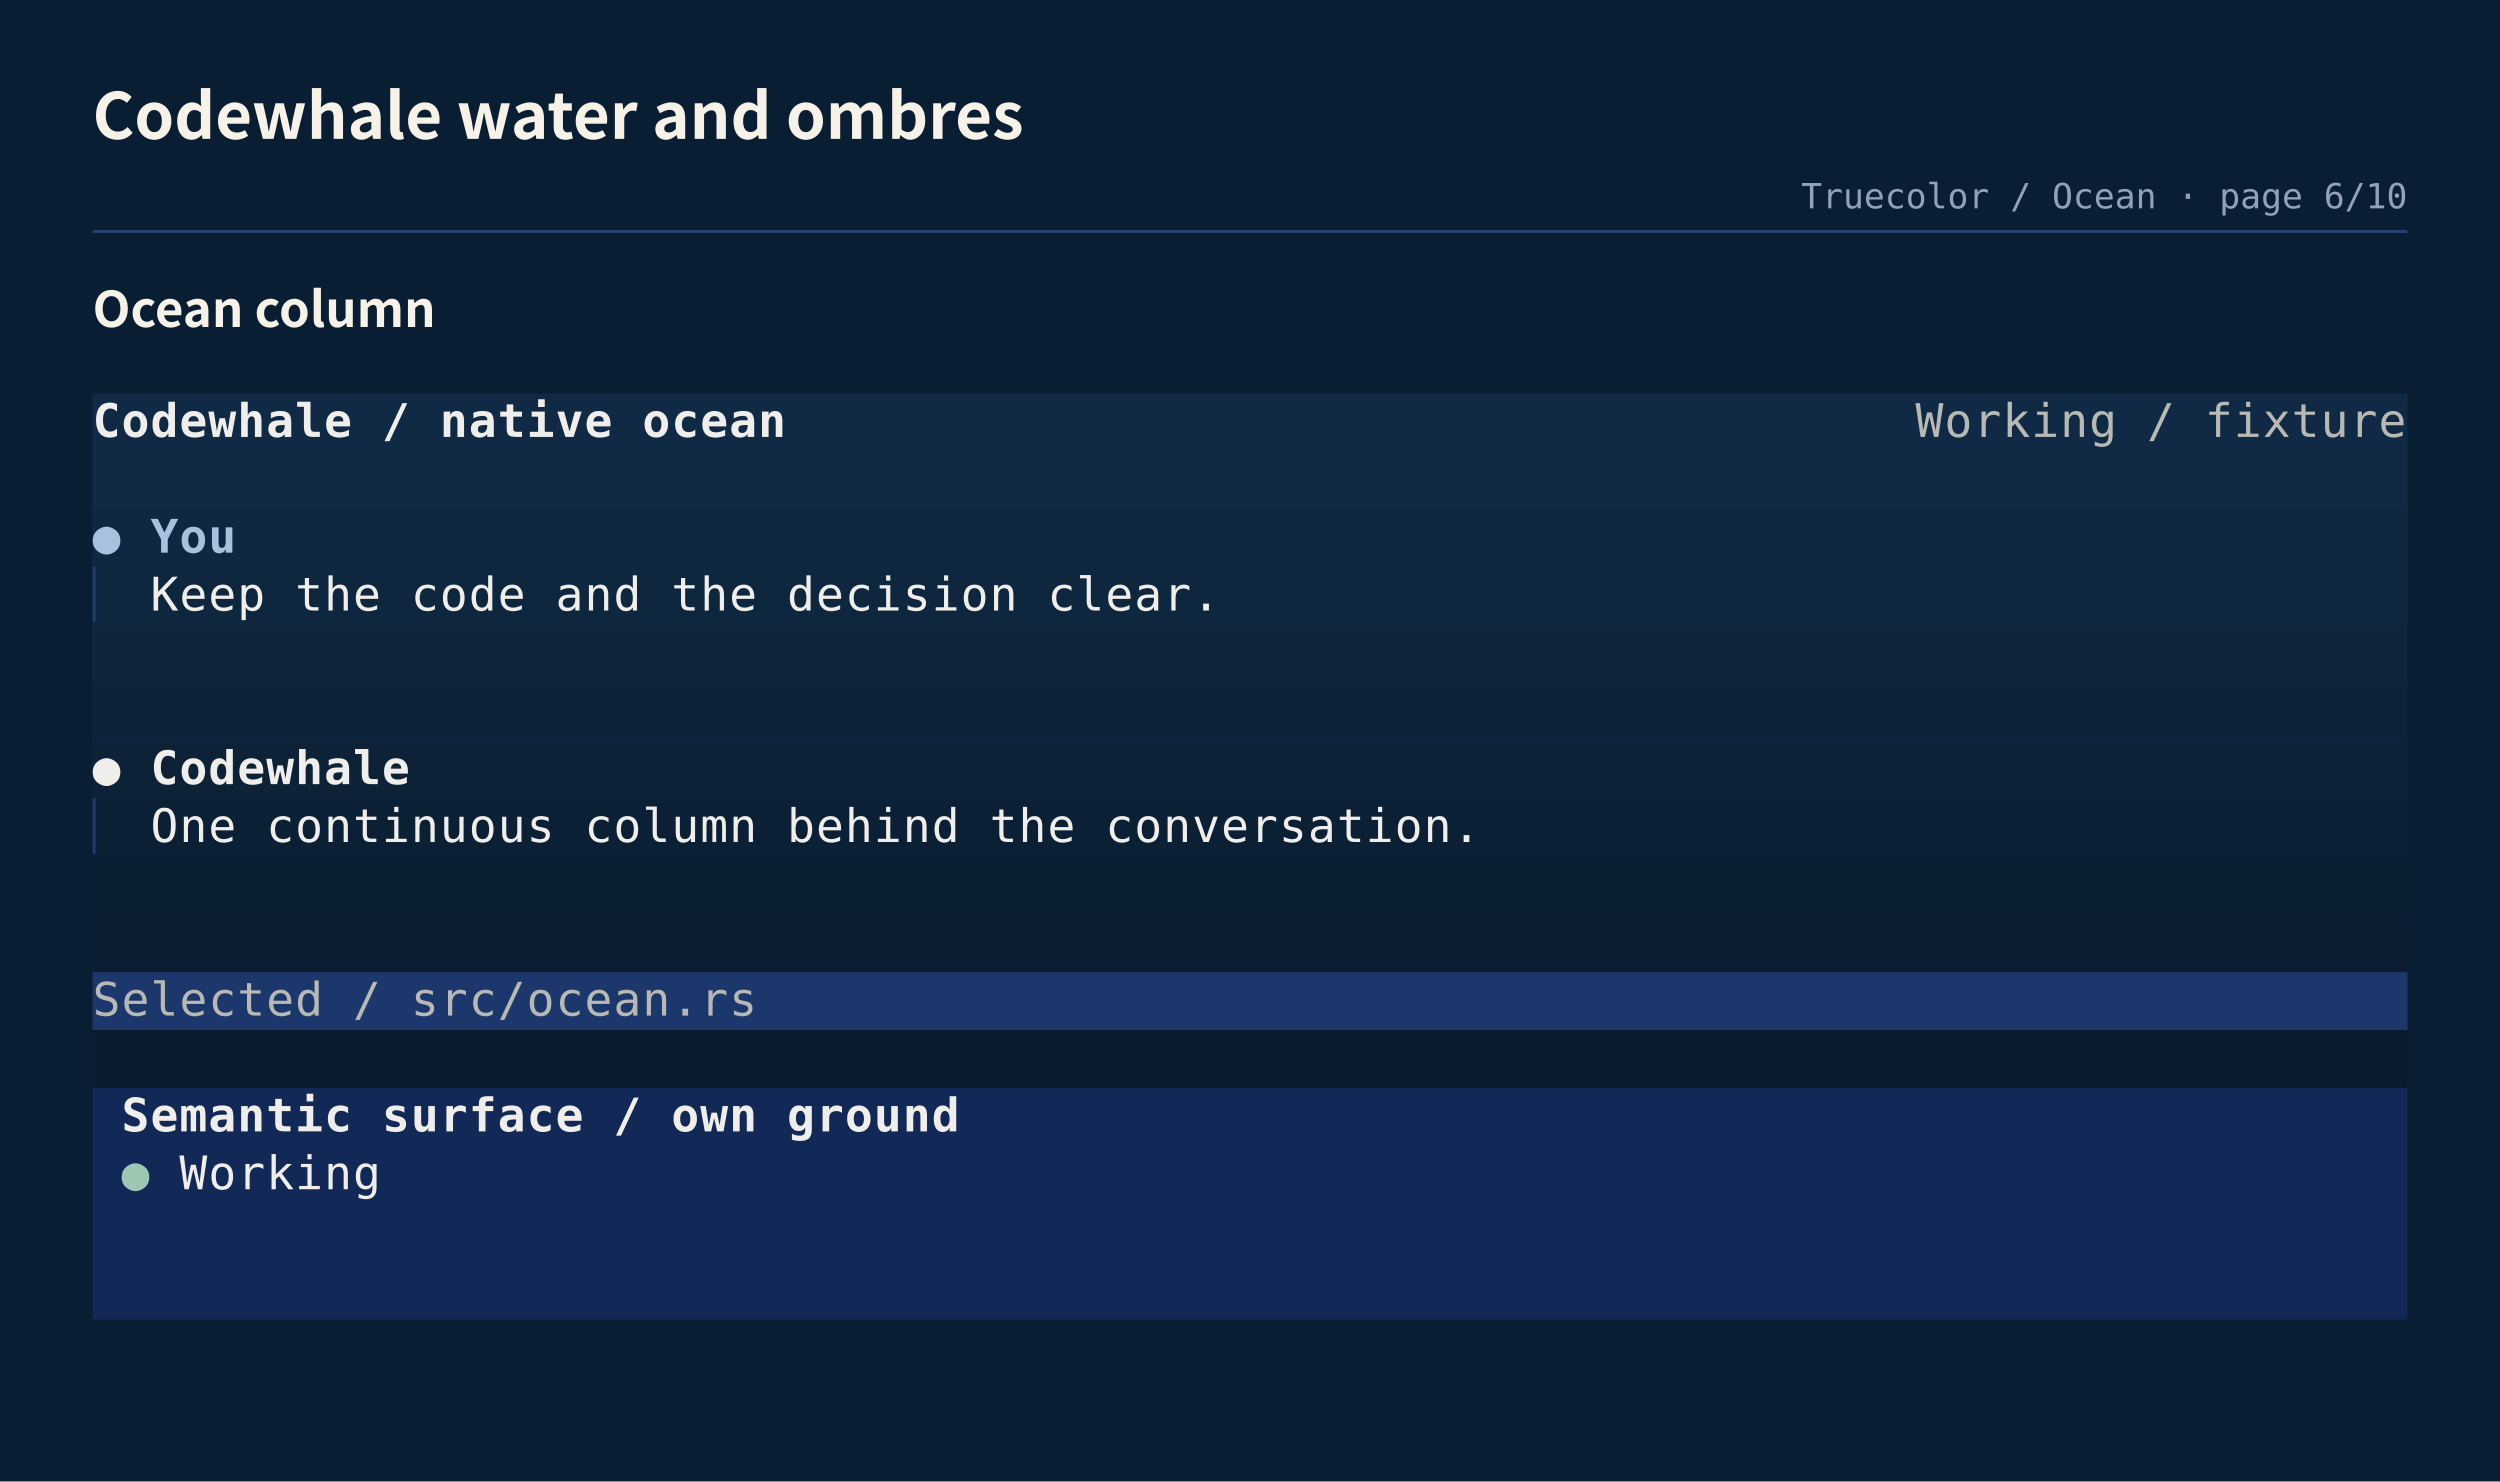
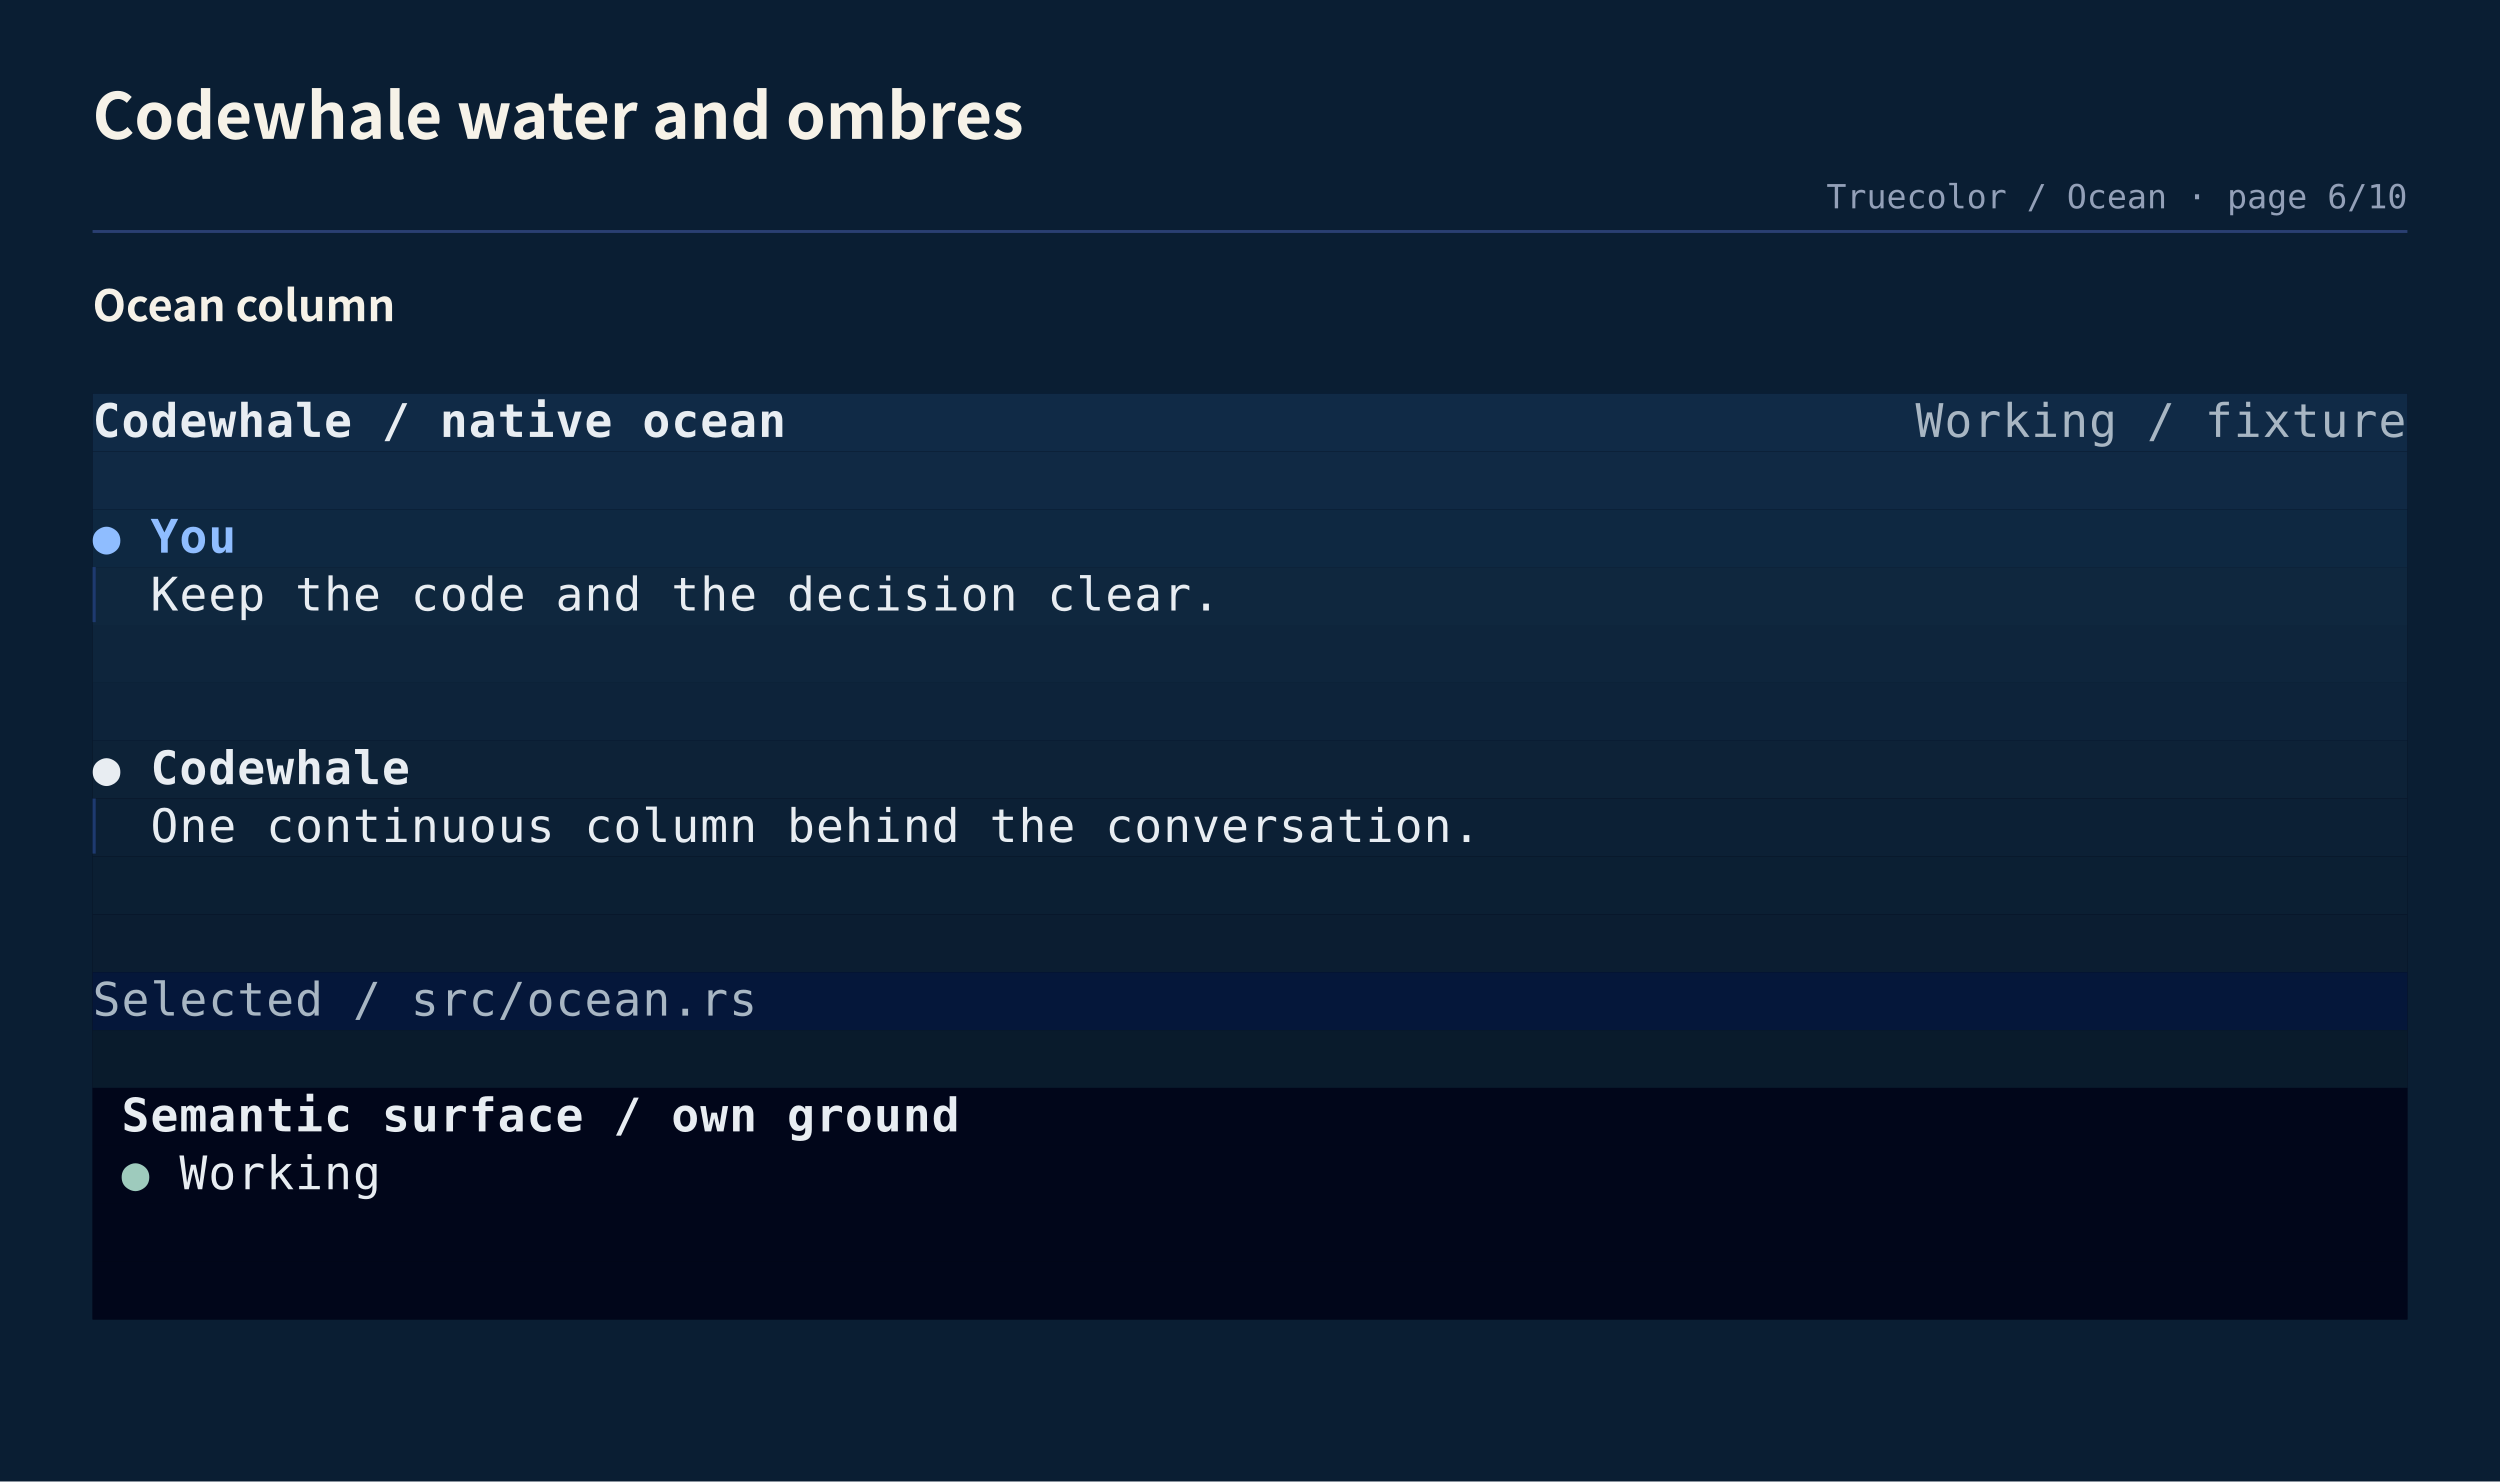
<svg xmlns="http://www.w3.org/2000/svg" width="864" height="512" viewBox="0 0 864 512" role="img" aria-labelledby="title desc">
  <rect width="100%" height="100%" fill="#0a1e33" />
-   <text x="32" y="48" fill="#f6f2e8" font-family="'Shannon Sans','PingFang SC','Hiragino Sans GB','Microsoft YaHei UI','Microsoft YaHei','Noto Sans CJK SC','Noto Sans SC','Source Han Sans SC',-apple-system,BlinkMacSystemFont,'Segoe UI',sans-serif" font-size="22" font-weight="600">Codewhale water and ombres</text>
-   <text x="832" y="72" fill="#93a0b8" font-family="'DejaVu Sans Mono','Cascadia Mono','SFMono-Regular',Consolas,'Liberation Mono',monospace" font-size="12" text-anchor="end">Truecolor / Ocean · page 6/10</text>
+   <text x="32" y="48" fill="#f6f2e8" font-family="'Geist Sans','PingFang SC','Hiragino Sans GB','Microsoft YaHei UI','Microsoft YaHei','Noto Sans CJK SC','Noto Sans SC','Source Han Sans SC',-apple-system,BlinkMacSystemFont,'Segoe UI',sans-serif" font-size="22" font-weight="600">Codewhale water and ombres</text>
+   <text x="832" y="72" fill="#93a0b8" font-family="'DejaVu Sans Mono','Cascadia Mono','SFMono-Regular',Consolas,'Liberation Mono',monospace" font-size="11.5" text-anchor="end">Truecolor / Ocean · page 6/10</text>
  <path d="M32 80H832" stroke="#2a3f72" stroke-width="1" />
  <g data-entry="ocean-column">
-     <text x="32" y="113" fill="#f6f2e8" font-family="'Shannon Sans','PingFang SC','Hiragino Sans GB','Microsoft YaHei UI','Microsoft YaHei','Noto Sans CJK SC','Noto Sans SC','Source Han Sans SC',-apple-system,BlinkMacSystemFont,'Segoe UI',sans-serif" font-size="17" font-weight="600">Ocean column</text>
+     <text x="32" y="111" fill="#f6f2e8" font-family="'Geist Sans','PingFang SC','Hiragino Sans GB','Microsoft YaHei UI','Microsoft YaHei','Noto Sans CJK SC','Noto Sans SC','Source Han Sans SC',-apple-system,BlinkMacSystemFont,'Segoe UI',sans-serif" font-size="15" font-weight="600">Ocean column</text>
    <svg width="800" height="320" viewBox="0 0 800 320" role="img" x="32" y="136">
-       <rect width="100%" height="100%" fill="#0a1f47" />
+       <rect width="100%" height="100%" fill="#000415" />
      <rect x="0" y="0" width="800" height="20" fill="#102a46" />
      <rect x="0" y="20" width="800" height="20" fill="#102944" />
      <rect x="0" y="40" width="800" height="20" fill="#0e2841" />
      <rect x="0" y="60" width="800" height="20" fill="#0f273e" />
      <rect x="0" y="80" width="800" height="20" fill="#0e253c" />
      <rect x="0" y="100" width="800" height="20" fill="#0d233a" />
      <rect x="0" y="120" width="800" height="20" fill="#0d2237" />
      <rect x="0" y="140" width="800" height="20" fill="#0c2035" />
      <rect x="0" y="160" width="800" height="20" fill="#0b1f33" />
      <rect x="0" y="180" width="800" height="20" fill="#0b1d31" />
-       <rect x="0" y="200" width="800" height="20" fill="#1b376b" />
+       <rect x="0" y="200" width="800" height="20" fill="#05173a" />
      <rect x="0" y="220" width="800" height="20" fill="#091b2c" />
-       <rect x="0" y="240" width="800" height="20" fill="#122957" />
-       <rect x="0" y="260" width="800" height="20" fill="#122957" />
-       <rect x="0" y="280" width="800" height="20" fill="#122957" />
-       <rect x="0" y="300" width="800" height="20" fill="#122957" />
+       <rect x="0" y="240" width="800" height="20" fill="#01061a" />
+       <rect x="0" y="260" width="800" height="20" fill="#01061a" />
+       <rect x="0" y="280" width="800" height="20" fill="#01061a" />
+       <rect x="0" y="300" width="800" height="20" fill="#01061a" />
      <g font-family="'DejaVu Sans Mono','Cascadia Mono','SFMono-Regular',Consolas,'Liberation Mono',monospace" font-size="16" xml:space="preserve">
-         <text x="0" y="15" fill="#efeeeb" textLength="10" lengthAdjust="spacingAndGlyphs" font-weight="700">C</text>
-         <text x="10" y="15" fill="#efeeeb" textLength="10" lengthAdjust="spacingAndGlyphs" font-weight="700">o</text>
-         <text x="20" y="15" fill="#efeeeb" textLength="10" lengthAdjust="spacingAndGlyphs" font-weight="700">d</text>
-         <text x="30" y="15" fill="#efeeeb" textLength="10" lengthAdjust="spacingAndGlyphs" font-weight="700">e</text>
-         <text x="40" y="15" fill="#efeeeb" textLength="10" lengthAdjust="spacingAndGlyphs" font-weight="700">w</text>
-         <text x="50" y="15" fill="#efeeeb" textLength="10" lengthAdjust="spacingAndGlyphs" font-weight="700">h</text>
-         <text x="60" y="15" fill="#efeeeb" textLength="10" lengthAdjust="spacingAndGlyphs" font-weight="700">a</text>
-         <text x="70" y="15" fill="#efeeeb" textLength="10" lengthAdjust="spacingAndGlyphs" font-weight="700">l</text>
-         <text x="80" y="15" fill="#efeeeb" textLength="10" lengthAdjust="spacingAndGlyphs" font-weight="700">e</text>
-         <text x="100" y="15" fill="#efeeeb" textLength="10" lengthAdjust="spacingAndGlyphs" font-weight="700">/</text>
-         <text x="120" y="15" fill="#efeeeb" textLength="10" lengthAdjust="spacingAndGlyphs" font-weight="700">n</text>
-         <text x="130" y="15" fill="#efeeeb" textLength="10" lengthAdjust="spacingAndGlyphs" font-weight="700">a</text>
-         <text x="140" y="15" fill="#efeeeb" textLength="10" lengthAdjust="spacingAndGlyphs" font-weight="700">t</text>
-         <text x="150" y="15" fill="#efeeeb" textLength="10" lengthAdjust="spacingAndGlyphs" font-weight="700">i</text>
-         <text x="160" y="15" fill="#efeeeb" textLength="10" lengthAdjust="spacingAndGlyphs" font-weight="700">v</text>
-         <text x="170" y="15" fill="#efeeeb" textLength="10" lengthAdjust="spacingAndGlyphs" font-weight="700">e</text>
-         <text x="190" y="15" fill="#efeeeb" textLength="10" lengthAdjust="spacingAndGlyphs" font-weight="700">o</text>
-         <text x="200" y="15" fill="#efeeeb" textLength="10" lengthAdjust="spacingAndGlyphs" font-weight="700">c</text>
-         <text x="210" y="15" fill="#efeeeb" textLength="10" lengthAdjust="spacingAndGlyphs" font-weight="700">e</text>
-         <text x="220" y="15" fill="#efeeeb" textLength="10" lengthAdjust="spacingAndGlyphs" font-weight="700">a</text>
-         <text x="230" y="15" fill="#efeeeb" textLength="10" lengthAdjust="spacingAndGlyphs" font-weight="700">n</text>
-         <text x="630" y="15" fill="#b8b8b4" textLength="10" lengthAdjust="spacingAndGlyphs">W</text>
-         <text x="640" y="15" fill="#b8b8b4" textLength="10" lengthAdjust="spacingAndGlyphs">o</text>
-         <text x="650" y="15" fill="#b8b8b4" textLength="10" lengthAdjust="spacingAndGlyphs">r</text>
-         <text x="660" y="15" fill="#b8b8b4" textLength="10" lengthAdjust="spacingAndGlyphs">k</text>
-         <text x="670" y="15" fill="#b8b8b4" textLength="10" lengthAdjust="spacingAndGlyphs">i</text>
-         <text x="680" y="15" fill="#b8b8b4" textLength="10" lengthAdjust="spacingAndGlyphs">n</text>
-         <text x="690" y="15" fill="#b8b8b4" textLength="10" lengthAdjust="spacingAndGlyphs">g</text>
-         <text x="710" y="15" fill="#b8b8b4" textLength="10" lengthAdjust="spacingAndGlyphs">/</text>
-         <text x="730" y="15" fill="#b8b8b4" textLength="10" lengthAdjust="spacingAndGlyphs">f</text>
-         <text x="740" y="15" fill="#b8b8b4" textLength="10" lengthAdjust="spacingAndGlyphs">i</text>
-         <text x="750" y="15" fill="#b8b8b4" textLength="10" lengthAdjust="spacingAndGlyphs">x</text>
-         <text x="760" y="15" fill="#b8b8b4" textLength="10" lengthAdjust="spacingAndGlyphs">t</text>
-         <text x="770" y="15" fill="#b8b8b4" textLength="10" lengthAdjust="spacingAndGlyphs">u</text>
-         <text x="780" y="15" fill="#b8b8b4" textLength="10" lengthAdjust="spacingAndGlyphs">r</text>
-         <text x="790" y="15" fill="#b8b8b4" textLength="10" lengthAdjust="spacingAndGlyphs">e</text>
-         <text x="0" y="55" fill="#a9c0de" textLength="10" lengthAdjust="spacingAndGlyphs">●</text>
-         <text x="20" y="55" fill="#a9c0de" textLength="10" lengthAdjust="spacingAndGlyphs" font-weight="700">Y</text>
-         <text x="30" y="55" fill="#a9c0de" textLength="10" lengthAdjust="spacingAndGlyphs" font-weight="700">o</text>
-         <text x="40" y="55" fill="#a9c0de" textLength="10" lengthAdjust="spacingAndGlyphs" font-weight="700">u</text>
+         <text x="0" y="15" fill="#e8edf2" textLength="10" lengthAdjust="spacingAndGlyphs" font-weight="700">C</text>
+         <text x="10" y="15" fill="#e8edf2" textLength="10" lengthAdjust="spacingAndGlyphs" font-weight="700">o</text>
+         <text x="20" y="15" fill="#e8edf2" textLength="10" lengthAdjust="spacingAndGlyphs" font-weight="700">d</text>
+         <text x="30" y="15" fill="#e8edf2" textLength="10" lengthAdjust="spacingAndGlyphs" font-weight="700">e</text>
+         <text x="40" y="15" fill="#e8edf2" textLength="10" lengthAdjust="spacingAndGlyphs" font-weight="700">w</text>
+         <text x="50" y="15" fill="#e8edf2" textLength="10" lengthAdjust="spacingAndGlyphs" font-weight="700">h</text>
+         <text x="60" y="15" fill="#e8edf2" textLength="10" lengthAdjust="spacingAndGlyphs" font-weight="700">a</text>
+         <text x="70" y="15" fill="#e8edf2" textLength="10" lengthAdjust="spacingAndGlyphs" font-weight="700">l</text>
+         <text x="80" y="15" fill="#e8edf2" textLength="10" lengthAdjust="spacingAndGlyphs" font-weight="700">e</text>
+         <text x="100" y="15" fill="#e8edf2" textLength="10" lengthAdjust="spacingAndGlyphs" font-weight="700">/</text>
+         <text x="120" y="15" fill="#e8edf2" textLength="10" lengthAdjust="spacingAndGlyphs" font-weight="700">n</text>
+         <text x="130" y="15" fill="#e8edf2" textLength="10" lengthAdjust="spacingAndGlyphs" font-weight="700">a</text>
+         <text x="140" y="15" fill="#e8edf2" textLength="10" lengthAdjust="spacingAndGlyphs" font-weight="700">t</text>
+         <text x="150" y="15" fill="#e8edf2" textLength="10" lengthAdjust="spacingAndGlyphs" font-weight="700">i</text>
+         <text x="160" y="15" fill="#e8edf2" textLength="10" lengthAdjust="spacingAndGlyphs" font-weight="700">v</text>
+         <text x="170" y="15" fill="#e8edf2" textLength="10" lengthAdjust="spacingAndGlyphs" font-weight="700">e</text>
+         <text x="190" y="15" fill="#e8edf2" textLength="10" lengthAdjust="spacingAndGlyphs" font-weight="700">o</text>
+         <text x="200" y="15" fill="#e8edf2" textLength="10" lengthAdjust="spacingAndGlyphs" font-weight="700">c</text>
+         <text x="210" y="15" fill="#e8edf2" textLength="10" lengthAdjust="spacingAndGlyphs" font-weight="700">e</text>
+         <text x="220" y="15" fill="#e8edf2" textLength="10" lengthAdjust="spacingAndGlyphs" font-weight="700">a</text>
+         <text x="230" y="15" fill="#e8edf2" textLength="10" lengthAdjust="spacingAndGlyphs" font-weight="700">n</text>
+         <text x="630" y="15" fill="#a8b6c3" textLength="10" lengthAdjust="spacingAndGlyphs">W</text>
+         <text x="640" y="15" fill="#a8b6c3" textLength="10" lengthAdjust="spacingAndGlyphs">o</text>
+         <text x="650" y="15" fill="#a8b6c3" textLength="10" lengthAdjust="spacingAndGlyphs">r</text>
+         <text x="660" y="15" fill="#a8b6c3" textLength="10" lengthAdjust="spacingAndGlyphs">k</text>
+         <text x="670" y="15" fill="#a8b6c3" textLength="10" lengthAdjust="spacingAndGlyphs">i</text>
+         <text x="680" y="15" fill="#a8b6c3" textLength="10" lengthAdjust="spacingAndGlyphs">n</text>
+         <text x="690" y="15" fill="#a8b6c3" textLength="10" lengthAdjust="spacingAndGlyphs">g</text>
+         <text x="710" y="15" fill="#a8b6c3" textLength="10" lengthAdjust="spacingAndGlyphs">/</text>
+         <text x="730" y="15" fill="#a8b6c3" textLength="10" lengthAdjust="spacingAndGlyphs">f</text>
+         <text x="740" y="15" fill="#a8b6c3" textLength="10" lengthAdjust="spacingAndGlyphs">i</text>
+         <text x="750" y="15" fill="#a8b6c3" textLength="10" lengthAdjust="spacingAndGlyphs">x</text>
+         <text x="760" y="15" fill="#a8b6c3" textLength="10" lengthAdjust="spacingAndGlyphs">t</text>
+         <text x="770" y="15" fill="#a8b6c3" textLength="10" lengthAdjust="spacingAndGlyphs">u</text>
+         <text x="780" y="15" fill="#a8b6c3" textLength="10" lengthAdjust="spacingAndGlyphs">r</text>
+         <text x="790" y="15" fill="#a8b6c3" textLength="10" lengthAdjust="spacingAndGlyphs">e</text>
+         <text x="0" y="55" fill="#8fbdff" textLength="10" lengthAdjust="spacingAndGlyphs">●</text>
+         <text x="20" y="55" fill="#8fbdff" textLength="10" lengthAdjust="spacingAndGlyphs" font-weight="700">Y</text>
+         <text x="30" y="55" fill="#8fbdff" textLength="10" lengthAdjust="spacingAndGlyphs" font-weight="700">o</text>
+         <text x="40" y="55" fill="#8fbdff" textLength="10" lengthAdjust="spacingAndGlyphs" font-weight="700">u</text>
        <text x="0" y="75" fill="#1e3a70" textLength="10" lengthAdjust="spacingAndGlyphs">▏</text>
-         <text x="20" y="75" fill="#efeeeb" textLength="10" lengthAdjust="spacingAndGlyphs">K</text>
-         <text x="30" y="75" fill="#efeeeb" textLength="10" lengthAdjust="spacingAndGlyphs">e</text>
-         <text x="40" y="75" fill="#efeeeb" textLength="10" lengthAdjust="spacingAndGlyphs">e</text>
-         <text x="50" y="75" fill="#efeeeb" textLength="10" lengthAdjust="spacingAndGlyphs">p</text>
-         <text x="70" y="75" fill="#efeeeb" textLength="10" lengthAdjust="spacingAndGlyphs">t</text>
-         <text x="80" y="75" fill="#efeeeb" textLength="10" lengthAdjust="spacingAndGlyphs">h</text>
-         <text x="90" y="75" fill="#efeeeb" textLength="10" lengthAdjust="spacingAndGlyphs">e</text>
-         <text x="110" y="75" fill="#efeeeb" textLength="10" lengthAdjust="spacingAndGlyphs">c</text>
-         <text x="120" y="75" fill="#efeeeb" textLength="10" lengthAdjust="spacingAndGlyphs">o</text>
-         <text x="130" y="75" fill="#efeeeb" textLength="10" lengthAdjust="spacingAndGlyphs">d</text>
-         <text x="140" y="75" fill="#efeeeb" textLength="10" lengthAdjust="spacingAndGlyphs">e</text>
-         <text x="160" y="75" fill="#efeeeb" textLength="10" lengthAdjust="spacingAndGlyphs">a</text>
-         <text x="170" y="75" fill="#efeeeb" textLength="10" lengthAdjust="spacingAndGlyphs">n</text>
-         <text x="180" y="75" fill="#efeeeb" textLength="10" lengthAdjust="spacingAndGlyphs">d</text>
-         <text x="200" y="75" fill="#efeeeb" textLength="10" lengthAdjust="spacingAndGlyphs">t</text>
-         <text x="210" y="75" fill="#efeeeb" textLength="10" lengthAdjust="spacingAndGlyphs">h</text>
-         <text x="220" y="75" fill="#efeeeb" textLength="10" lengthAdjust="spacingAndGlyphs">e</text>
-         <text x="240" y="75" fill="#efeeeb" textLength="10" lengthAdjust="spacingAndGlyphs">d</text>
-         <text x="250" y="75" fill="#efeeeb" textLength="10" lengthAdjust="spacingAndGlyphs">e</text>
-         <text x="260" y="75" fill="#efeeeb" textLength="10" lengthAdjust="spacingAndGlyphs">c</text>
-         <text x="270" y="75" fill="#efeeeb" textLength="10" lengthAdjust="spacingAndGlyphs">i</text>
-         <text x="280" y="75" fill="#efeeeb" textLength="10" lengthAdjust="spacingAndGlyphs">s</text>
-         <text x="290" y="75" fill="#efeeeb" textLength="10" lengthAdjust="spacingAndGlyphs">i</text>
-         <text x="300" y="75" fill="#efeeeb" textLength="10" lengthAdjust="spacingAndGlyphs">o</text>
-         <text x="310" y="75" fill="#efeeeb" textLength="10" lengthAdjust="spacingAndGlyphs">n</text>
-         <text x="330" y="75" fill="#efeeeb" textLength="10" lengthAdjust="spacingAndGlyphs">c</text>
-         <text x="340" y="75" fill="#efeeeb" textLength="10" lengthAdjust="spacingAndGlyphs">l</text>
-         <text x="350" y="75" fill="#efeeeb" textLength="10" lengthAdjust="spacingAndGlyphs">e</text>
-         <text x="360" y="75" fill="#efeeeb" textLength="10" lengthAdjust="spacingAndGlyphs">a</text>
-         <text x="370" y="75" fill="#efeeeb" textLength="10" lengthAdjust="spacingAndGlyphs">r</text>
-         <text x="380" y="75" fill="#efeeeb" textLength="10" lengthAdjust="spacingAndGlyphs">.</text>
-         <text x="0" y="135" fill="#efeeeb" textLength="10" lengthAdjust="spacingAndGlyphs">●</text>
-         <text x="20" y="135" fill="#efeeeb" textLength="10" lengthAdjust="spacingAndGlyphs" font-weight="700">C</text>
-         <text x="30" y="135" fill="#efeeeb" textLength="10" lengthAdjust="spacingAndGlyphs" font-weight="700">o</text>
-         <text x="40" y="135" fill="#efeeeb" textLength="10" lengthAdjust="spacingAndGlyphs" font-weight="700">d</text>
-         <text x="50" y="135" fill="#efeeeb" textLength="10" lengthAdjust="spacingAndGlyphs" font-weight="700">e</text>
-         <text x="60" y="135" fill="#efeeeb" textLength="10" lengthAdjust="spacingAndGlyphs" font-weight="700">w</text>
-         <text x="70" y="135" fill="#efeeeb" textLength="10" lengthAdjust="spacingAndGlyphs" font-weight="700">h</text>
-         <text x="80" y="135" fill="#efeeeb" textLength="10" lengthAdjust="spacingAndGlyphs" font-weight="700">a</text>
-         <text x="90" y="135" fill="#efeeeb" textLength="10" lengthAdjust="spacingAndGlyphs" font-weight="700">l</text>
-         <text x="100" y="135" fill="#efeeeb" textLength="10" lengthAdjust="spacingAndGlyphs" font-weight="700">e</text>
+         <text x="20" y="75" fill="#e8edf2" textLength="10" lengthAdjust="spacingAndGlyphs">K</text>
+         <text x="30" y="75" fill="#e8edf2" textLength="10" lengthAdjust="spacingAndGlyphs">e</text>
+         <text x="40" y="75" fill="#e8edf2" textLength="10" lengthAdjust="spacingAndGlyphs">e</text>
+         <text x="50" y="75" fill="#e8edf2" textLength="10" lengthAdjust="spacingAndGlyphs">p</text>
+         <text x="70" y="75" fill="#e8edf2" textLength="10" lengthAdjust="spacingAndGlyphs">t</text>
+         <text x="80" y="75" fill="#e8edf2" textLength="10" lengthAdjust="spacingAndGlyphs">h</text>
+         <text x="90" y="75" fill="#e8edf2" textLength="10" lengthAdjust="spacingAndGlyphs">e</text>
+         <text x="110" y="75" fill="#e8edf2" textLength="10" lengthAdjust="spacingAndGlyphs">c</text>
+         <text x="120" y="75" fill="#e8edf2" textLength="10" lengthAdjust="spacingAndGlyphs">o</text>
+         <text x="130" y="75" fill="#e8edf2" textLength="10" lengthAdjust="spacingAndGlyphs">d</text>
+         <text x="140" y="75" fill="#e8edf2" textLength="10" lengthAdjust="spacingAndGlyphs">e</text>
+         <text x="160" y="75" fill="#e8edf2" textLength="10" lengthAdjust="spacingAndGlyphs">a</text>
+         <text x="170" y="75" fill="#e8edf2" textLength="10" lengthAdjust="spacingAndGlyphs">n</text>
+         <text x="180" y="75" fill="#e8edf2" textLength="10" lengthAdjust="spacingAndGlyphs">d</text>
+         <text x="200" y="75" fill="#e8edf2" textLength="10" lengthAdjust="spacingAndGlyphs">t</text>
+         <text x="210" y="75" fill="#e8edf2" textLength="10" lengthAdjust="spacingAndGlyphs">h</text>
+         <text x="220" y="75" fill="#e8edf2" textLength="10" lengthAdjust="spacingAndGlyphs">e</text>
+         <text x="240" y="75" fill="#e8edf2" textLength="10" lengthAdjust="spacingAndGlyphs">d</text>
+         <text x="250" y="75" fill="#e8edf2" textLength="10" lengthAdjust="spacingAndGlyphs">e</text>
+         <text x="260" y="75" fill="#e8edf2" textLength="10" lengthAdjust="spacingAndGlyphs">c</text>
+         <text x="270" y="75" fill="#e8edf2" textLength="10" lengthAdjust="spacingAndGlyphs">i</text>
+         <text x="280" y="75" fill="#e8edf2" textLength="10" lengthAdjust="spacingAndGlyphs">s</text>
+         <text x="290" y="75" fill="#e8edf2" textLength="10" lengthAdjust="spacingAndGlyphs">i</text>
+         <text x="300" y="75" fill="#e8edf2" textLength="10" lengthAdjust="spacingAndGlyphs">o</text>
+         <text x="310" y="75" fill="#e8edf2" textLength="10" lengthAdjust="spacingAndGlyphs">n</text>
+         <text x="330" y="75" fill="#e8edf2" textLength="10" lengthAdjust="spacingAndGlyphs">c</text>
+         <text x="340" y="75" fill="#e8edf2" textLength="10" lengthAdjust="spacingAndGlyphs">l</text>
+         <text x="350" y="75" fill="#e8edf2" textLength="10" lengthAdjust="spacingAndGlyphs">e</text>
+         <text x="360" y="75" fill="#e8edf2" textLength="10" lengthAdjust="spacingAndGlyphs">a</text>
+         <text x="370" y="75" fill="#e8edf2" textLength="10" lengthAdjust="spacingAndGlyphs">r</text>
+         <text x="380" y="75" fill="#e8edf2" textLength="10" lengthAdjust="spacingAndGlyphs">.</text>
+         <text x="0" y="135" fill="#e8edf2" textLength="10" lengthAdjust="spacingAndGlyphs">●</text>
+         <text x="20" y="135" fill="#e8edf2" textLength="10" lengthAdjust="spacingAndGlyphs" font-weight="700">C</text>
+         <text x="30" y="135" fill="#e8edf2" textLength="10" lengthAdjust="spacingAndGlyphs" font-weight="700">o</text>
+         <text x="40" y="135" fill="#e8edf2" textLength="10" lengthAdjust="spacingAndGlyphs" font-weight="700">d</text>
+         <text x="50" y="135" fill="#e8edf2" textLength="10" lengthAdjust="spacingAndGlyphs" font-weight="700">e</text>
+         <text x="60" y="135" fill="#e8edf2" textLength="10" lengthAdjust="spacingAndGlyphs" font-weight="700">w</text>
+         <text x="70" y="135" fill="#e8edf2" textLength="10" lengthAdjust="spacingAndGlyphs" font-weight="700">h</text>
+         <text x="80" y="135" fill="#e8edf2" textLength="10" lengthAdjust="spacingAndGlyphs" font-weight="700">a</text>
+         <text x="90" y="135" fill="#e8edf2" textLength="10" lengthAdjust="spacingAndGlyphs" font-weight="700">l</text>
+         <text x="100" y="135" fill="#e8edf2" textLength="10" lengthAdjust="spacingAndGlyphs" font-weight="700">e</text>
        <text x="0" y="155" fill="#1e3a70" textLength="10" lengthAdjust="spacingAndGlyphs">▏</text>
-         <text x="20" y="155" fill="#efeeeb" textLength="10" lengthAdjust="spacingAndGlyphs">O</text>
-         <text x="30" y="155" fill="#efeeeb" textLength="10" lengthAdjust="spacingAndGlyphs">n</text>
-         <text x="40" y="155" fill="#efeeeb" textLength="10" lengthAdjust="spacingAndGlyphs">e</text>
-         <text x="60" y="155" fill="#efeeeb" textLength="10" lengthAdjust="spacingAndGlyphs">c</text>
-         <text x="70" y="155" fill="#efeeeb" textLength="10" lengthAdjust="spacingAndGlyphs">o</text>
-         <text x="80" y="155" fill="#efeeeb" textLength="10" lengthAdjust="spacingAndGlyphs">n</text>
-         <text x="90" y="155" fill="#efeeeb" textLength="10" lengthAdjust="spacingAndGlyphs">t</text>
-         <text x="100" y="155" fill="#efeeeb" textLength="10" lengthAdjust="spacingAndGlyphs">i</text>
-         <text x="110" y="155" fill="#efeeeb" textLength="10" lengthAdjust="spacingAndGlyphs">n</text>
-         <text x="120" y="155" fill="#efeeeb" textLength="10" lengthAdjust="spacingAndGlyphs">u</text>
-         <text x="130" y="155" fill="#efeeeb" textLength="10" lengthAdjust="spacingAndGlyphs">o</text>
-         <text x="140" y="155" fill="#efeeeb" textLength="10" lengthAdjust="spacingAndGlyphs">u</text>
-         <text x="150" y="155" fill="#efeeeb" textLength="10" lengthAdjust="spacingAndGlyphs">s</text>
-         <text x="170" y="155" fill="#efeeeb" textLength="10" lengthAdjust="spacingAndGlyphs">c</text>
-         <text x="180" y="155" fill="#efeeeb" textLength="10" lengthAdjust="spacingAndGlyphs">o</text>
-         <text x="190" y="155" fill="#efeeeb" textLength="10" lengthAdjust="spacingAndGlyphs">l</text>
-         <text x="200" y="155" fill="#efeeeb" textLength="10" lengthAdjust="spacingAndGlyphs">u</text>
-         <text x="210" y="155" fill="#efeeeb" textLength="10" lengthAdjust="spacingAndGlyphs">m</text>
-         <text x="220" y="155" fill="#efeeeb" textLength="10" lengthAdjust="spacingAndGlyphs">n</text>
-         <text x="240" y="155" fill="#efeeeb" textLength="10" lengthAdjust="spacingAndGlyphs">b</text>
-         <text x="250" y="155" fill="#efeeeb" textLength="10" lengthAdjust="spacingAndGlyphs">e</text>
-         <text x="260" y="155" fill="#efeeeb" textLength="10" lengthAdjust="spacingAndGlyphs">h</text>
-         <text x="270" y="155" fill="#efeeeb" textLength="10" lengthAdjust="spacingAndGlyphs">i</text>
-         <text x="280" y="155" fill="#efeeeb" textLength="10" lengthAdjust="spacingAndGlyphs">n</text>
-         <text x="290" y="155" fill="#efeeeb" textLength="10" lengthAdjust="spacingAndGlyphs">d</text>
-         <text x="310" y="155" fill="#efeeeb" textLength="10" lengthAdjust="spacingAndGlyphs">t</text>
-         <text x="320" y="155" fill="#efeeeb" textLength="10" lengthAdjust="spacingAndGlyphs">h</text>
-         <text x="330" y="155" fill="#efeeeb" textLength="10" lengthAdjust="spacingAndGlyphs">e</text>
-         <text x="350" y="155" fill="#efeeeb" textLength="10" lengthAdjust="spacingAndGlyphs">c</text>
-         <text x="360" y="155" fill="#efeeeb" textLength="10" lengthAdjust="spacingAndGlyphs">o</text>
-         <text x="370" y="155" fill="#efeeeb" textLength="10" lengthAdjust="spacingAndGlyphs">n</text>
-         <text x="380" y="155" fill="#efeeeb" textLength="10" lengthAdjust="spacingAndGlyphs">v</text>
-         <text x="390" y="155" fill="#efeeeb" textLength="10" lengthAdjust="spacingAndGlyphs">e</text>
-         <text x="400" y="155" fill="#efeeeb" textLength="10" lengthAdjust="spacingAndGlyphs">r</text>
-         <text x="410" y="155" fill="#efeeeb" textLength="10" lengthAdjust="spacingAndGlyphs">s</text>
-         <text x="420" y="155" fill="#efeeeb" textLength="10" lengthAdjust="spacingAndGlyphs">a</text>
-         <text x="430" y="155" fill="#efeeeb" textLength="10" lengthAdjust="spacingAndGlyphs">t</text>
-         <text x="440" y="155" fill="#efeeeb" textLength="10" lengthAdjust="spacingAndGlyphs">i</text>
-         <text x="450" y="155" fill="#efeeeb" textLength="10" lengthAdjust="spacingAndGlyphs">o</text>
-         <text x="460" y="155" fill="#efeeeb" textLength="10" lengthAdjust="spacingAndGlyphs">n</text>
-         <text x="470" y="155" fill="#efeeeb" textLength="10" lengthAdjust="spacingAndGlyphs">.</text>
-         <text x="0" y="215" fill="#b8b8b4" textLength="10" lengthAdjust="spacingAndGlyphs">S</text>
-         <text x="10" y="215" fill="#b8b8b4" textLength="10" lengthAdjust="spacingAndGlyphs">e</text>
-         <text x="20" y="215" fill="#b8b8b4" textLength="10" lengthAdjust="spacingAndGlyphs">l</text>
-         <text x="30" y="215" fill="#b8b8b4" textLength="10" lengthAdjust="spacingAndGlyphs">e</text>
-         <text x="40" y="215" fill="#b8b8b4" textLength="10" lengthAdjust="spacingAndGlyphs">c</text>
-         <text x="50" y="215" fill="#b8b8b4" textLength="10" lengthAdjust="spacingAndGlyphs">t</text>
-         <text x="60" y="215" fill="#b8b8b4" textLength="10" lengthAdjust="spacingAndGlyphs">e</text>
-         <text x="70" y="215" fill="#b8b8b4" textLength="10" lengthAdjust="spacingAndGlyphs">d</text>
-         <text x="90" y="215" fill="#b8b8b4" textLength="10" lengthAdjust="spacingAndGlyphs">/</text>
-         <text x="110" y="215" fill="#b8b8b4" textLength="10" lengthAdjust="spacingAndGlyphs">s</text>
-         <text x="120" y="215" fill="#b8b8b4" textLength="10" lengthAdjust="spacingAndGlyphs">r</text>
-         <text x="130" y="215" fill="#b8b8b4" textLength="10" lengthAdjust="spacingAndGlyphs">c</text>
-         <text x="140" y="215" fill="#b8b8b4" textLength="10" lengthAdjust="spacingAndGlyphs">/</text>
-         <text x="150" y="215" fill="#b8b8b4" textLength="10" lengthAdjust="spacingAndGlyphs">o</text>
-         <text x="160" y="215" fill="#b8b8b4" textLength="10" lengthAdjust="spacingAndGlyphs">c</text>
-         <text x="170" y="215" fill="#b8b8b4" textLength="10" lengthAdjust="spacingAndGlyphs">e</text>
-         <text x="180" y="215" fill="#b8b8b4" textLength="10" lengthAdjust="spacingAndGlyphs">a</text>
-         <text x="190" y="215" fill="#b8b8b4" textLength="10" lengthAdjust="spacingAndGlyphs">n</text>
-         <text x="200" y="215" fill="#b8b8b4" textLength="10" lengthAdjust="spacingAndGlyphs">.</text>
-         <text x="210" y="215" fill="#b8b8b4" textLength="10" lengthAdjust="spacingAndGlyphs">r</text>
-         <text x="220" y="215" fill="#b8b8b4" textLength="10" lengthAdjust="spacingAndGlyphs">s</text>
-         <text x="10" y="255" fill="#efeeeb" textLength="10" lengthAdjust="spacingAndGlyphs" font-weight="700">S</text>
-         <text x="20" y="255" fill="#efeeeb" textLength="10" lengthAdjust="spacingAndGlyphs" font-weight="700">e</text>
-         <text x="30" y="255" fill="#efeeeb" textLength="10" lengthAdjust="spacingAndGlyphs" font-weight="700">m</text>
-         <text x="40" y="255" fill="#efeeeb" textLength="10" lengthAdjust="spacingAndGlyphs" font-weight="700">a</text>
-         <text x="50" y="255" fill="#efeeeb" textLength="10" lengthAdjust="spacingAndGlyphs" font-weight="700">n</text>
-         <text x="60" y="255" fill="#efeeeb" textLength="10" lengthAdjust="spacingAndGlyphs" font-weight="700">t</text>
-         <text x="70" y="255" fill="#efeeeb" textLength="10" lengthAdjust="spacingAndGlyphs" font-weight="700">i</text>
-         <text x="80" y="255" fill="#efeeeb" textLength="10" lengthAdjust="spacingAndGlyphs" font-weight="700">c</text>
-         <text x="100" y="255" fill="#efeeeb" textLength="10" lengthAdjust="spacingAndGlyphs" font-weight="700">s</text>
-         <text x="110" y="255" fill="#efeeeb" textLength="10" lengthAdjust="spacingAndGlyphs" font-weight="700">u</text>
-         <text x="120" y="255" fill="#efeeeb" textLength="10" lengthAdjust="spacingAndGlyphs" font-weight="700">r</text>
-         <text x="130" y="255" fill="#efeeeb" textLength="10" lengthAdjust="spacingAndGlyphs" font-weight="700">f</text>
-         <text x="140" y="255" fill="#efeeeb" textLength="10" lengthAdjust="spacingAndGlyphs" font-weight="700">a</text>
-         <text x="150" y="255" fill="#efeeeb" textLength="10" lengthAdjust="spacingAndGlyphs" font-weight="700">c</text>
-         <text x="160" y="255" fill="#efeeeb" textLength="10" lengthAdjust="spacingAndGlyphs" font-weight="700">e</text>
-         <text x="180" y="255" fill="#efeeeb" textLength="10" lengthAdjust="spacingAndGlyphs" font-weight="700">/</text>
-         <text x="200" y="255" fill="#efeeeb" textLength="10" lengthAdjust="spacingAndGlyphs" font-weight="700">o</text>
-         <text x="210" y="255" fill="#efeeeb" textLength="10" lengthAdjust="spacingAndGlyphs" font-weight="700">w</text>
-         <text x="220" y="255" fill="#efeeeb" textLength="10" lengthAdjust="spacingAndGlyphs" font-weight="700">n</text>
-         <text x="240" y="255" fill="#efeeeb" textLength="10" lengthAdjust="spacingAndGlyphs" font-weight="700">g</text>
-         <text x="250" y="255" fill="#efeeeb" textLength="10" lengthAdjust="spacingAndGlyphs" font-weight="700">r</text>
-         <text x="260" y="255" fill="#efeeeb" textLength="10" lengthAdjust="spacingAndGlyphs" font-weight="700">o</text>
-         <text x="270" y="255" fill="#efeeeb" textLength="10" lengthAdjust="spacingAndGlyphs" font-weight="700">u</text>
-         <text x="280" y="255" fill="#efeeeb" textLength="10" lengthAdjust="spacingAndGlyphs" font-weight="700">n</text>
-         <text x="290" y="255" fill="#efeeeb" textLength="10" lengthAdjust="spacingAndGlyphs" font-weight="700">d</text>
-         <text x="10" y="275" fill="#9ec7b2" textLength="10" lengthAdjust="spacingAndGlyphs">●</text>
-         <text x="30" y="275" fill="#efeeeb" textLength="10" lengthAdjust="spacingAndGlyphs">W</text>
-         <text x="40" y="275" fill="#efeeeb" textLength="10" lengthAdjust="spacingAndGlyphs">o</text>
-         <text x="50" y="275" fill="#efeeeb" textLength="10" lengthAdjust="spacingAndGlyphs">r</text>
-         <text x="60" y="275" fill="#efeeeb" textLength="10" lengthAdjust="spacingAndGlyphs">k</text>
-         <text x="70" y="275" fill="#efeeeb" textLength="10" lengthAdjust="spacingAndGlyphs">i</text>
-         <text x="80" y="275" fill="#efeeeb" textLength="10" lengthAdjust="spacingAndGlyphs">n</text>
-         <text x="90" y="275" fill="#efeeeb" textLength="10" lengthAdjust="spacingAndGlyphs">g</text>
+         <text x="20" y="155" fill="#e8edf2" textLength="10" lengthAdjust="spacingAndGlyphs">O</text>
+         <text x="30" y="155" fill="#e8edf2" textLength="10" lengthAdjust="spacingAndGlyphs">n</text>
+         <text x="40" y="155" fill="#e8edf2" textLength="10" lengthAdjust="spacingAndGlyphs">e</text>
+         <text x="60" y="155" fill="#e8edf2" textLength="10" lengthAdjust="spacingAndGlyphs">c</text>
+         <text x="70" y="155" fill="#e8edf2" textLength="10" lengthAdjust="spacingAndGlyphs">o</text>
+         <text x="80" y="155" fill="#e8edf2" textLength="10" lengthAdjust="spacingAndGlyphs">n</text>
+         <text x="90" y="155" fill="#e8edf2" textLength="10" lengthAdjust="spacingAndGlyphs">t</text>
+         <text x="100" y="155" fill="#e8edf2" textLength="10" lengthAdjust="spacingAndGlyphs">i</text>
+         <text x="110" y="155" fill="#e8edf2" textLength="10" lengthAdjust="spacingAndGlyphs">n</text>
+         <text x="120" y="155" fill="#e8edf2" textLength="10" lengthAdjust="spacingAndGlyphs">u</text>
+         <text x="130" y="155" fill="#e8edf2" textLength="10" lengthAdjust="spacingAndGlyphs">o</text>
+         <text x="140" y="155" fill="#e8edf2" textLength="10" lengthAdjust="spacingAndGlyphs">u</text>
+         <text x="150" y="155" fill="#e8edf2" textLength="10" lengthAdjust="spacingAndGlyphs">s</text>
+         <text x="170" y="155" fill="#e8edf2" textLength="10" lengthAdjust="spacingAndGlyphs">c</text>
+         <text x="180" y="155" fill="#e8edf2" textLength="10" lengthAdjust="spacingAndGlyphs">o</text>
+         <text x="190" y="155" fill="#e8edf2" textLength="10" lengthAdjust="spacingAndGlyphs">l</text>
+         <text x="200" y="155" fill="#e8edf2" textLength="10" lengthAdjust="spacingAndGlyphs">u</text>
+         <text x="210" y="155" fill="#e8edf2" textLength="10" lengthAdjust="spacingAndGlyphs">m</text>
+         <text x="220" y="155" fill="#e8edf2" textLength="10" lengthAdjust="spacingAndGlyphs">n</text>
+         <text x="240" y="155" fill="#e8edf2" textLength="10" lengthAdjust="spacingAndGlyphs">b</text>
+         <text x="250" y="155" fill="#e8edf2" textLength="10" lengthAdjust="spacingAndGlyphs">e</text>
+         <text x="260" y="155" fill="#e8edf2" textLength="10" lengthAdjust="spacingAndGlyphs">h</text>
+         <text x="270" y="155" fill="#e8edf2" textLength="10" lengthAdjust="spacingAndGlyphs">i</text>
+         <text x="280" y="155" fill="#e8edf2" textLength="10" lengthAdjust="spacingAndGlyphs">n</text>
+         <text x="290" y="155" fill="#e8edf2" textLength="10" lengthAdjust="spacingAndGlyphs">d</text>
+         <text x="310" y="155" fill="#e8edf2" textLength="10" lengthAdjust="spacingAndGlyphs">t</text>
+         <text x="320" y="155" fill="#e8edf2" textLength="10" lengthAdjust="spacingAndGlyphs">h</text>
+         <text x="330" y="155" fill="#e8edf2" textLength="10" lengthAdjust="spacingAndGlyphs">e</text>
+         <text x="350" y="155" fill="#e8edf2" textLength="10" lengthAdjust="spacingAndGlyphs">c</text>
+         <text x="360" y="155" fill="#e8edf2" textLength="10" lengthAdjust="spacingAndGlyphs">o</text>
+         <text x="370" y="155" fill="#e8edf2" textLength="10" lengthAdjust="spacingAndGlyphs">n</text>
+         <text x="380" y="155" fill="#e8edf2" textLength="10" lengthAdjust="spacingAndGlyphs">v</text>
+         <text x="390" y="155" fill="#e8edf2" textLength="10" lengthAdjust="spacingAndGlyphs">e</text>
+         <text x="400" y="155" fill="#e8edf2" textLength="10" lengthAdjust="spacingAndGlyphs">r</text>
+         <text x="410" y="155" fill="#e8edf2" textLength="10" lengthAdjust="spacingAndGlyphs">s</text>
+         <text x="420" y="155" fill="#e8edf2" textLength="10" lengthAdjust="spacingAndGlyphs">a</text>
+         <text x="430" y="155" fill="#e8edf2" textLength="10" lengthAdjust="spacingAndGlyphs">t</text>
+         <text x="440" y="155" fill="#e8edf2" textLength="10" lengthAdjust="spacingAndGlyphs">i</text>
+         <text x="450" y="155" fill="#e8edf2" textLength="10" lengthAdjust="spacingAndGlyphs">o</text>
+         <text x="460" y="155" fill="#e8edf2" textLength="10" lengthAdjust="spacingAndGlyphs">n</text>
+         <text x="470" y="155" fill="#e8edf2" textLength="10" lengthAdjust="spacingAndGlyphs">.</text>
+         <text x="0" y="215" fill="#a8b6c3" textLength="10" lengthAdjust="spacingAndGlyphs">S</text>
+         <text x="10" y="215" fill="#a8b6c3" textLength="10" lengthAdjust="spacingAndGlyphs">e</text>
+         <text x="20" y="215" fill="#a8b6c3" textLength="10" lengthAdjust="spacingAndGlyphs">l</text>
+         <text x="30" y="215" fill="#a8b6c3" textLength="10" lengthAdjust="spacingAndGlyphs">e</text>
+         <text x="40" y="215" fill="#a8b6c3" textLength="10" lengthAdjust="spacingAndGlyphs">c</text>
+         <text x="50" y="215" fill="#a8b6c3" textLength="10" lengthAdjust="spacingAndGlyphs">t</text>
+         <text x="60" y="215" fill="#a8b6c3" textLength="10" lengthAdjust="spacingAndGlyphs">e</text>
+         <text x="70" y="215" fill="#a8b6c3" textLength="10" lengthAdjust="spacingAndGlyphs">d</text>
+         <text x="90" y="215" fill="#a8b6c3" textLength="10" lengthAdjust="spacingAndGlyphs">/</text>
+         <text x="110" y="215" fill="#a8b6c3" textLength="10" lengthAdjust="spacingAndGlyphs">s</text>
+         <text x="120" y="215" fill="#a8b6c3" textLength="10" lengthAdjust="spacingAndGlyphs">r</text>
+         <text x="130" y="215" fill="#a8b6c3" textLength="10" lengthAdjust="spacingAndGlyphs">c</text>
+         <text x="140" y="215" fill="#a8b6c3" textLength="10" lengthAdjust="spacingAndGlyphs">/</text>
+         <text x="150" y="215" fill="#a8b6c3" textLength="10" lengthAdjust="spacingAndGlyphs">o</text>
+         <text x="160" y="215" fill="#a8b6c3" textLength="10" lengthAdjust="spacingAndGlyphs">c</text>
+         <text x="170" y="215" fill="#a8b6c3" textLength="10" lengthAdjust="spacingAndGlyphs">e</text>
+         <text x="180" y="215" fill="#a8b6c3" textLength="10" lengthAdjust="spacingAndGlyphs">a</text>
+         <text x="190" y="215" fill="#a8b6c3" textLength="10" lengthAdjust="spacingAndGlyphs">n</text>
+         <text x="200" y="215" fill="#a8b6c3" textLength="10" lengthAdjust="spacingAndGlyphs">.</text>
+         <text x="210" y="215" fill="#a8b6c3" textLength="10" lengthAdjust="spacingAndGlyphs">r</text>
+         <text x="220" y="215" fill="#a8b6c3" textLength="10" lengthAdjust="spacingAndGlyphs">s</text>
+         <text x="10" y="255" fill="#e8edf2" textLength="10" lengthAdjust="spacingAndGlyphs" font-weight="700">S</text>
+         <text x="20" y="255" fill="#e8edf2" textLength="10" lengthAdjust="spacingAndGlyphs" font-weight="700">e</text>
+         <text x="30" y="255" fill="#e8edf2" textLength="10" lengthAdjust="spacingAndGlyphs" font-weight="700">m</text>
+         <text x="40" y="255" fill="#e8edf2" textLength="10" lengthAdjust="spacingAndGlyphs" font-weight="700">a</text>
+         <text x="50" y="255" fill="#e8edf2" textLength="10" lengthAdjust="spacingAndGlyphs" font-weight="700">n</text>
+         <text x="60" y="255" fill="#e8edf2" textLength="10" lengthAdjust="spacingAndGlyphs" font-weight="700">t</text>
+         <text x="70" y="255" fill="#e8edf2" textLength="10" lengthAdjust="spacingAndGlyphs" font-weight="700">i</text>
+         <text x="80" y="255" fill="#e8edf2" textLength="10" lengthAdjust="spacingAndGlyphs" font-weight="700">c</text>
+         <text x="100" y="255" fill="#e8edf2" textLength="10" lengthAdjust="spacingAndGlyphs" font-weight="700">s</text>
+         <text x="110" y="255" fill="#e8edf2" textLength="10" lengthAdjust="spacingAndGlyphs" font-weight="700">u</text>
+         <text x="120" y="255" fill="#e8edf2" textLength="10" lengthAdjust="spacingAndGlyphs" font-weight="700">r</text>
+         <text x="130" y="255" fill="#e8edf2" textLength="10" lengthAdjust="spacingAndGlyphs" font-weight="700">f</text>
+         <text x="140" y="255" fill="#e8edf2" textLength="10" lengthAdjust="spacingAndGlyphs" font-weight="700">a</text>
+         <text x="150" y="255" fill="#e8edf2" textLength="10" lengthAdjust="spacingAndGlyphs" font-weight="700">c</text>
+         <text x="160" y="255" fill="#e8edf2" textLength="10" lengthAdjust="spacingAndGlyphs" font-weight="700">e</text>
+         <text x="180" y="255" fill="#e8edf2" textLength="10" lengthAdjust="spacingAndGlyphs" font-weight="700">/</text>
+         <text x="200" y="255" fill="#e8edf2" textLength="10" lengthAdjust="spacingAndGlyphs" font-weight="700">o</text>
+         <text x="210" y="255" fill="#e8edf2" textLength="10" lengthAdjust="spacingAndGlyphs" font-weight="700">w</text>
+         <text x="220" y="255" fill="#e8edf2" textLength="10" lengthAdjust="spacingAndGlyphs" font-weight="700">n</text>
+         <text x="240" y="255" fill="#e8edf2" textLength="10" lengthAdjust="spacingAndGlyphs" font-weight="700">g</text>
+         <text x="250" y="255" fill="#e8edf2" textLength="10" lengthAdjust="spacingAndGlyphs" font-weight="700">r</text>
+         <text x="260" y="255" fill="#e8edf2" textLength="10" lengthAdjust="spacingAndGlyphs" font-weight="700">o</text>
+         <text x="270" y="255" fill="#e8edf2" textLength="10" lengthAdjust="spacingAndGlyphs" font-weight="700">u</text>
+         <text x="280" y="255" fill="#e8edf2" textLength="10" lengthAdjust="spacingAndGlyphs" font-weight="700">n</text>
+         <text x="290" y="255" fill="#e8edf2" textLength="10" lengthAdjust="spacingAndGlyphs" font-weight="700">d</text>
+         <text x="10" y="275" fill="#9ecbbd" textLength="10" lengthAdjust="spacingAndGlyphs">●</text>
+         <text x="30" y="275" fill="#e8edf2" textLength="10" lengthAdjust="spacingAndGlyphs">W</text>
+         <text x="40" y="275" fill="#e8edf2" textLength="10" lengthAdjust="spacingAndGlyphs">o</text>
+         <text x="50" y="275" fill="#e8edf2" textLength="10" lengthAdjust="spacingAndGlyphs">r</text>
+         <text x="60" y="275" fill="#e8edf2" textLength="10" lengthAdjust="spacingAndGlyphs">k</text>
+         <text x="70" y="275" fill="#e8edf2" textLength="10" lengthAdjust="spacingAndGlyphs">i</text>
+         <text x="80" y="275" fill="#e8edf2" textLength="10" lengthAdjust="spacingAndGlyphs">n</text>
+         <text x="90" y="275" fill="#e8edf2" textLength="10" lengthAdjust="spacingAndGlyphs">g</text>
      </g>
    </svg>
  </g>
</svg>
